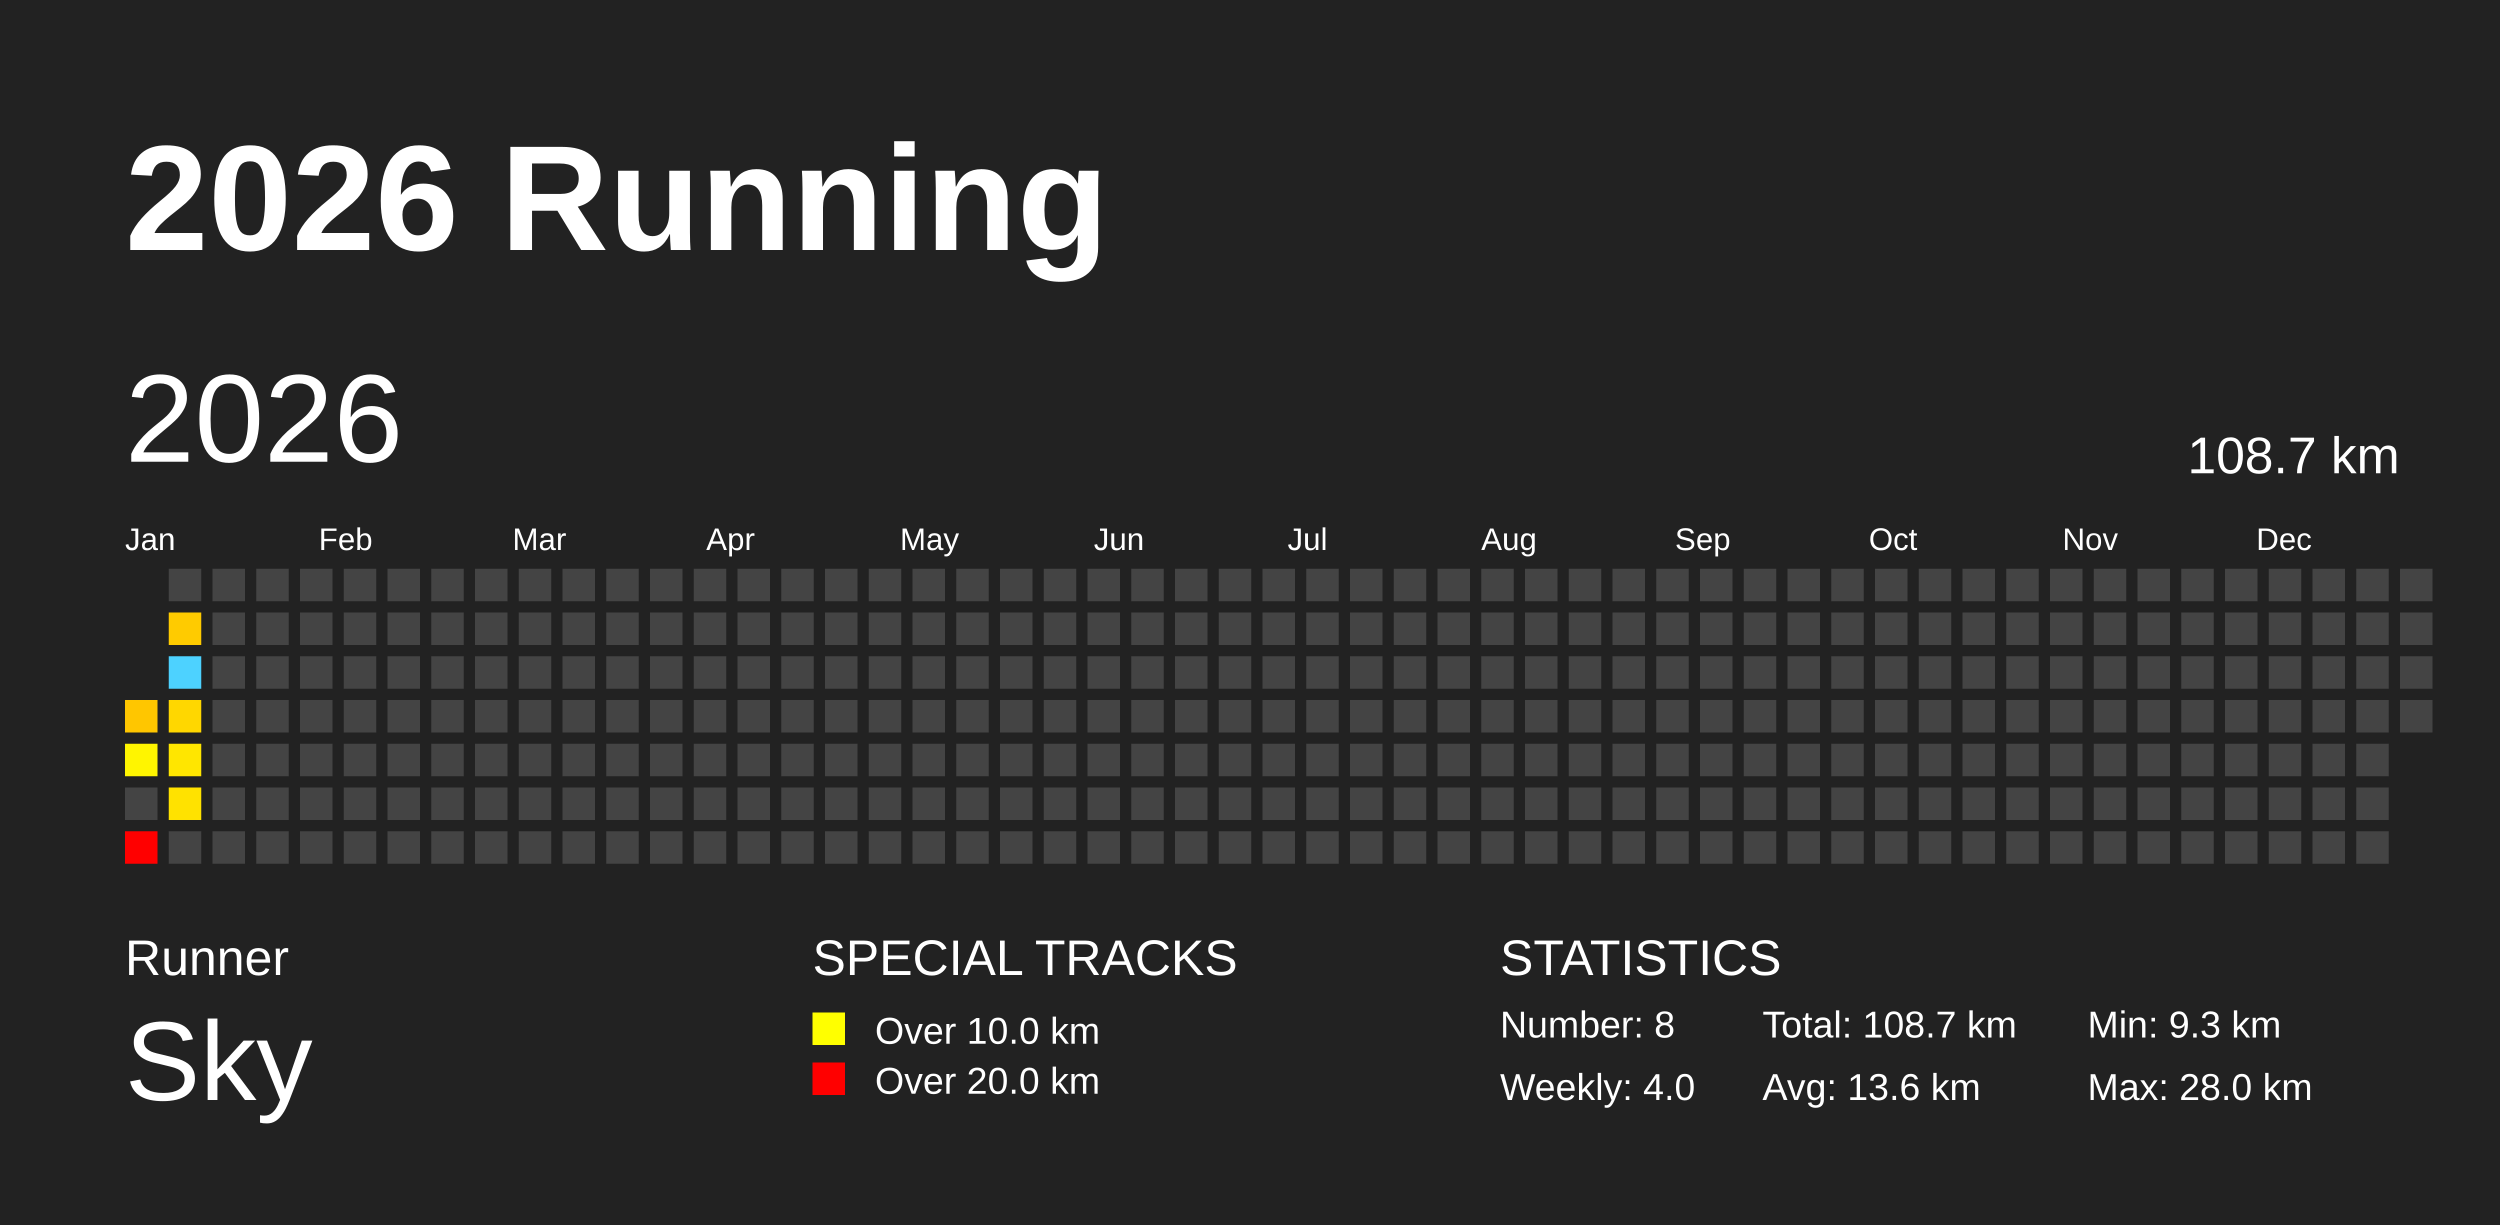
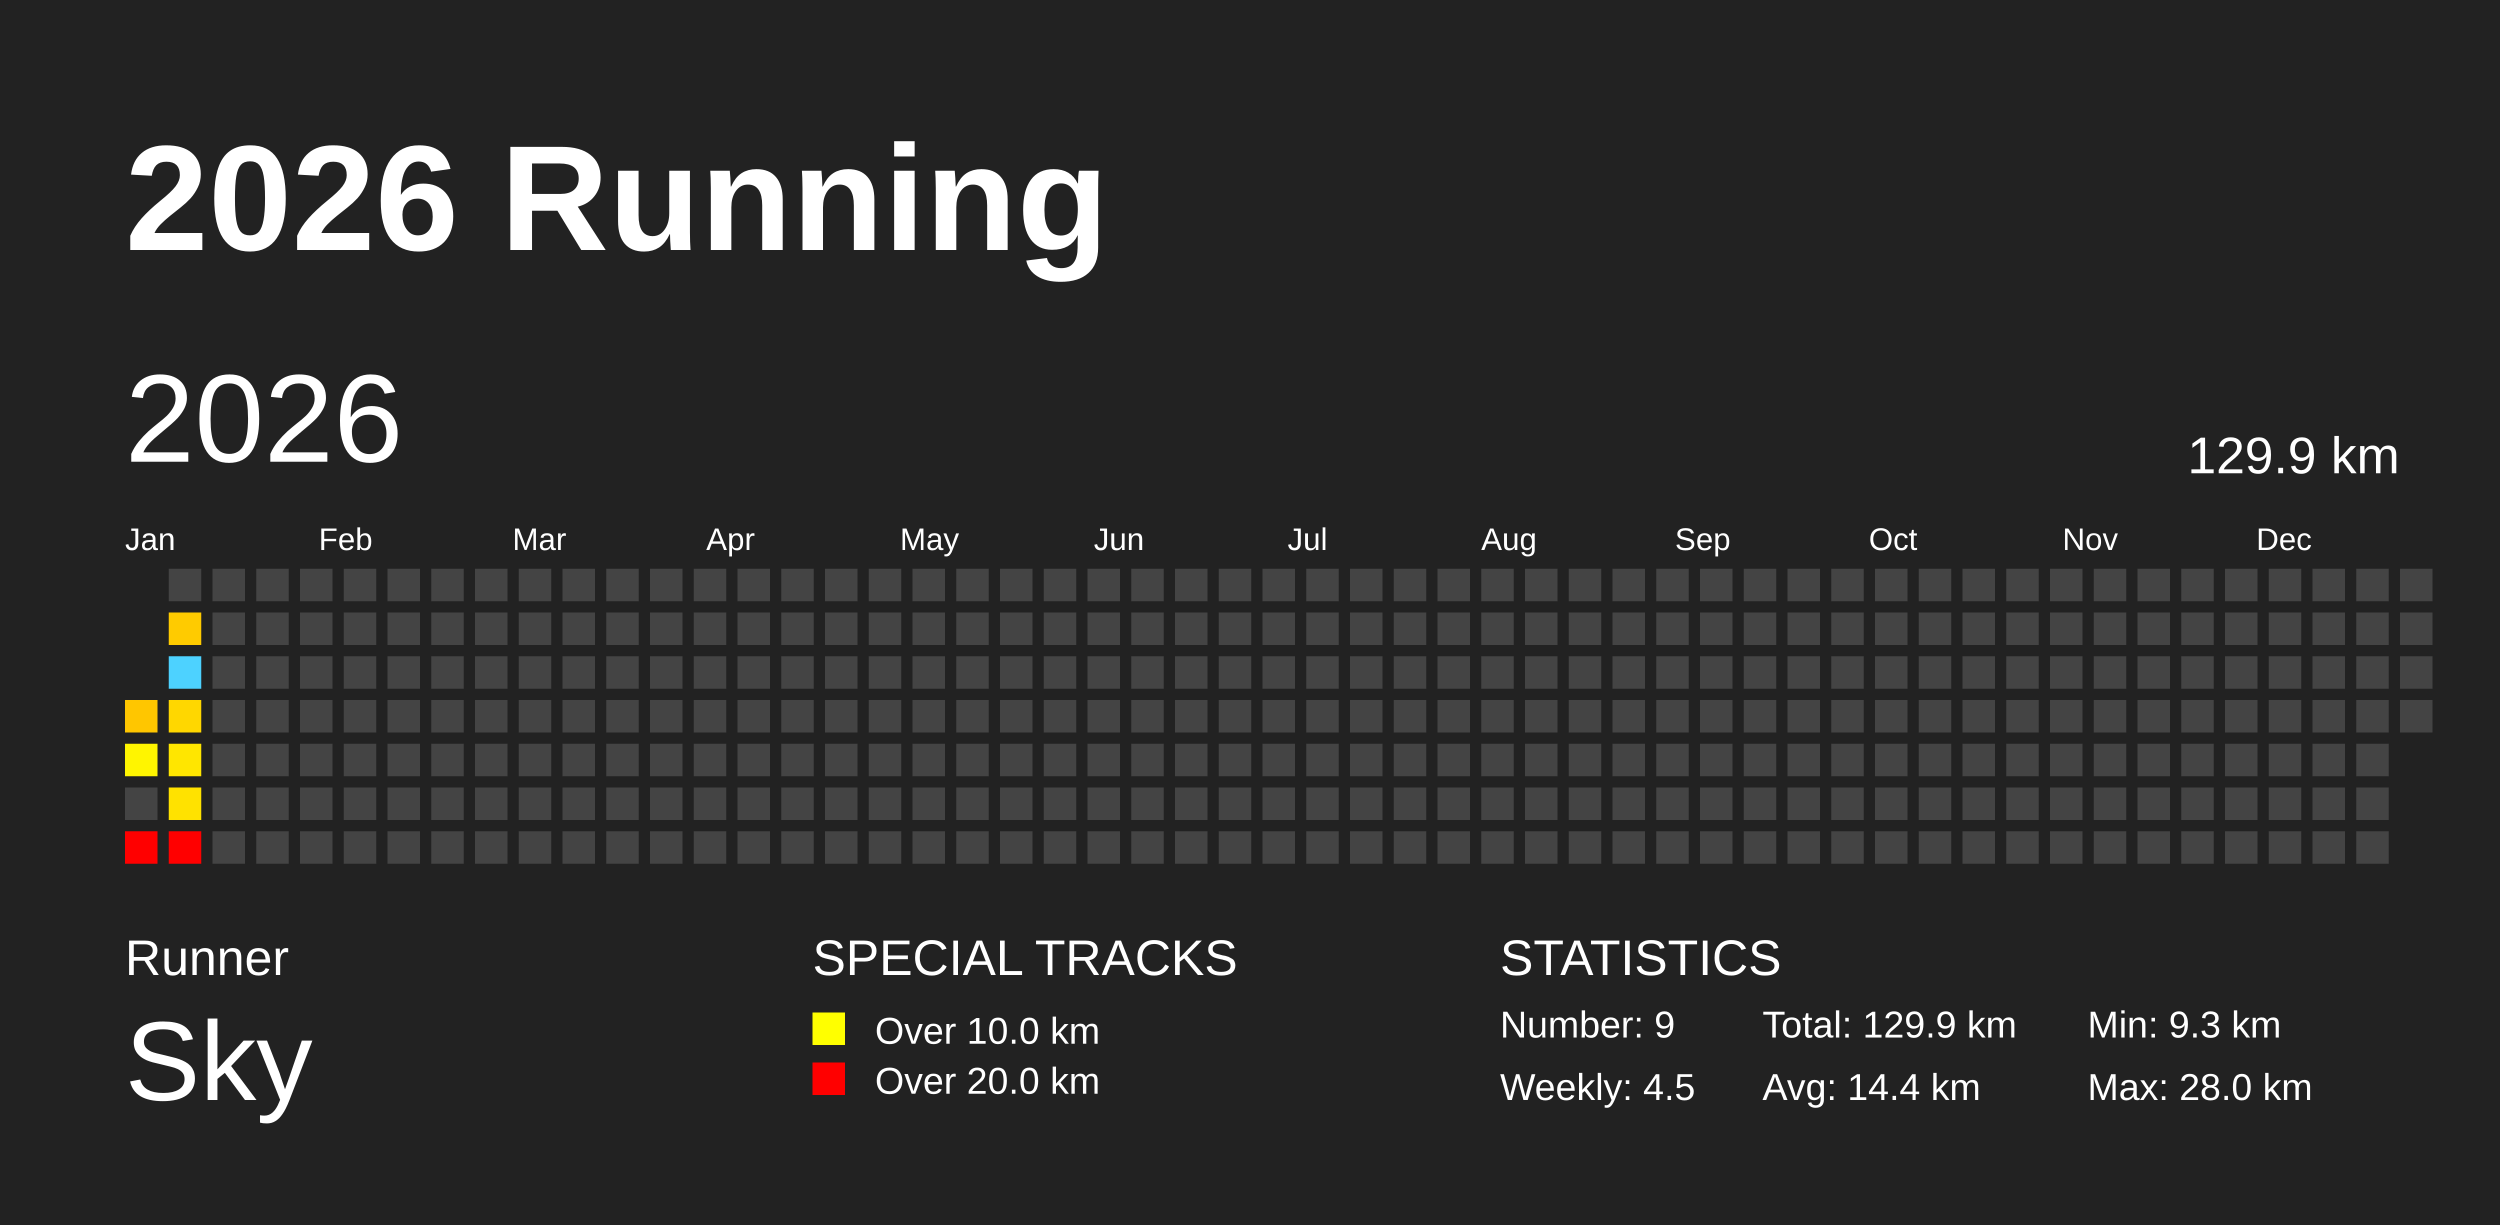
<svg xmlns="http://www.w3.org/2000/svg" baseProfile="full" height="98mm" version="1.1" viewBox="0,0,200,98" width="200mm">
  <defs />
  <rect fill="#222222" height="98" width="200" x="0" y="0" />
  <text fill="#FFFFFF" style="font-size:12px; font-family:Arial; font-weight:bold;" x="10" y="20">2026 Running</text>
  <text fill="#FFFFFF" style="font-size:4px; font-family:Arial" x="10" y="78">Runner</text>
  <text fill="#FFFFFF" style="font-size:9px; font-family:Arial" x="10" y="88">Sky</text>
  <text fill="#FFFFFF" style="font-size:4px; font-family:Arial" x="65" y="78">SPECIAL TRACKS</text>
  <rect fill="yellow" height="2.6" width="2.6" x="65" y="81" />
  <text fill="#FFFFFF" style="font-size:3px; font-family:Arial" x="70" y="83.5">Over 10.0 km</text>
  <rect fill="red" height="2.6" width="2.6" x="65" y="85" />
  <text fill="#FFFFFF" style="font-size:3px; font-family:Arial" x="70" y="87.5">Over 20.0 km</text>
  <text fill="#FFFFFF" style="font-size:4px; font-family:Arial" x="120" y="78">STATISTICS</text>
-   <text fill="#FFFFFF" style="font-size:3px; font-family:Arial" x="120" y="83">Number: 8</text>
-   <text fill="#FFFFFF" style="font-size:3px; font-family:Arial" x="120" y="88">Weekly: 4.0</text>
-   <text fill="#FFFFFF" style="font-size:3px; font-family:Arial" x="141" y="83">Total: 108.7 km</text>
-   <text fill="#FFFFFF" style="font-size:3px; font-family:Arial" x="141" y="88">Avg: 13.6 km</text>
+   <text fill="#FFFFFF" style="font-size:3px; font-family:Arial" x="120" y="83">Number: 9</text>
+   <text fill="#FFFFFF" style="font-size:3px; font-family:Arial" x="120" y="88">Weekly: 4.5</text>
+   <text fill="#FFFFFF" style="font-size:3px; font-family:Arial" x="141" y="83">Total: 129.9 km</text>
+   <text fill="#FFFFFF" style="font-size:3px; font-family:Arial" x="141" y="88">Avg: 14.4 km</text>
  <text fill="#FFFFFF" style="font-size:3px; font-family:Arial" x="167" y="83">Min: 9.3 km</text>
  <text fill="#FFFFFF" style="font-size:3px; font-family:Arial" x="167" y="88">Max: 28.0 km</text>
  <text dominant-baseline="hanging" fill="#FFFFFF" style="font-size:10.0px; font-family:Arial;" x="10" y="30">2026</text>
-   <text dominant-baseline="hanging" fill="#FFFFFF" style="font-size:4.125px; font-family:Arial;" x="175" y="35">108.7 km</text>
+   <text dominant-baseline="hanging" fill="#FFFFFF" style="font-size:4.125px; font-family:Arial;" x="175" y="35">129.9 km</text>
  <text fill="#FFFFFF" style="font-size:2.5px; font-family:Arial" x="10.0" y="44">Jan</text>
  <text fill="#FFFFFF" style="font-size:2.5px; font-family:Arial" x="25.5" y="44">Feb</text>
  <text fill="#FFFFFF" style="font-size:2.5px; font-family:Arial" x="41.0" y="44">Mar</text>
  <text fill="#FFFFFF" style="font-size:2.5px; font-family:Arial" x="56.5" y="44">Apr</text>
  <text fill="#FFFFFF" style="font-size:2.5px; font-family:Arial" x="72.0" y="44">May</text>
  <text fill="#FFFFFF" style="font-size:2.5px; font-family:Arial" x="87.5" y="44">Jun</text>
  <text fill="#FFFFFF" style="font-size:2.5px; font-family:Arial" x="103.0" y="44">Jul</text>
  <text fill="#FFFFFF" style="font-size:2.5px; font-family:Arial" x="118.5" y="44">Aug</text>
  <text fill="#FFFFFF" style="font-size:2.5px; font-family:Arial" x="134.0" y="44">Sep</text>
  <text fill="#FFFFFF" style="font-size:2.5px; font-family:Arial" x="149.5" y="44">Oct</text>
  <text fill="#FFFFFF" style="font-size:2.5px; font-family:Arial" x="165.0" y="44">Nov</text>
  <text fill="#FFFFFF" style="font-size:2.5px; font-family:Arial" x="180.5" y="44">Dec</text>
  <rect fill="#ffc600" height="2.6" width="2.6" x="10.0" y="56.0" />
  <rect fill="#fff500" height="2.6" width="2.6" x="10.0" y="59.5" />
  <rect fill="#444444" height="2.6" width="2.6" x="10.0" y="63.0" />
  <rect fill="red" height="2.6" width="2.6" x="10.0" y="66.5" />
  <rect fill="#444444" height="2.6" width="2.6" x="13.5" y="45.5" />
  <rect fill="#ffcb00" height="2.6" width="2.6" x="13.5" y="49.0" />
  <rect fill="#4dd2ff" height="2.6" width="2.6" x="13.5" y="52.5" />
  <rect fill="#ffd700" height="2.6" width="2.6" x="13.5" y="56.0" />
  <rect fill="#ffe600" height="2.6" width="2.6" x="13.5" y="59.5" />
  <rect fill="#ffe200" height="2.6" width="2.6" x="13.5" y="63.0" />
-   <rect fill="#444444" height="2.6" width="2.6" x="13.5" y="66.5" />
+   <rect fill="red" height="2.6" width="2.6" x="13.5" y="66.5" />
  <rect fill="#444444" height="2.6" width="2.6" x="17.0" y="45.5" />
  <rect fill="#444444" height="2.6" width="2.6" x="17.0" y="49.0" />
  <rect fill="#444444" height="2.6" width="2.6" x="17.0" y="52.5" />
  <rect fill="#444444" height="2.6" width="2.6" x="17.0" y="56.0" />
  <rect fill="#444444" height="2.6" width="2.6" x="17.0" y="59.5" />
  <rect fill="#444444" height="2.6" width="2.6" x="17.0" y="63.0" />
  <rect fill="#444444" height="2.6" width="2.6" x="17.0" y="66.5" />
  <rect fill="#444444" height="2.6" width="2.6" x="20.5" y="45.5" />
  <rect fill="#444444" height="2.6" width="2.6" x="20.5" y="49.0" />
  <rect fill="#444444" height="2.6" width="2.6" x="20.5" y="52.5" />
  <rect fill="#444444" height="2.6" width="2.6" x="20.5" y="56.0" />
  <rect fill="#444444" height="2.6" width="2.6" x="20.5" y="59.5" />
  <rect fill="#444444" height="2.6" width="2.6" x="20.5" y="63.0" />
  <rect fill="#444444" height="2.6" width="2.6" x="20.5" y="66.5" />
  <rect fill="#444444" height="2.6" width="2.6" x="24.0" y="45.5" />
  <rect fill="#444444" height="2.6" width="2.6" x="24.0" y="49.0" />
  <rect fill="#444444" height="2.6" width="2.6" x="24.0" y="52.5" />
  <rect fill="#444444" height="2.6" width="2.6" x="24.0" y="56.0" />
  <rect fill="#444444" height="2.6" width="2.6" x="24.0" y="59.5" />
  <rect fill="#444444" height="2.6" width="2.6" x="24.0" y="63.0" />
  <rect fill="#444444" height="2.6" width="2.6" x="24.0" y="66.5" />
  <rect fill="#444444" height="2.6" width="2.6" x="27.5" y="45.5" />
  <rect fill="#444444" height="2.6" width="2.6" x="27.5" y="49.0" />
  <rect fill="#444444" height="2.6" width="2.6" x="27.5" y="52.5" />
  <rect fill="#444444" height="2.6" width="2.6" x="27.5" y="56.0" />
  <rect fill="#444444" height="2.6" width="2.6" x="27.5" y="59.5" />
  <rect fill="#444444" height="2.6" width="2.6" x="27.5" y="63.0" />
  <rect fill="#444444" height="2.6" width="2.6" x="27.5" y="66.5" />
  <rect fill="#444444" height="2.6" width="2.6" x="31.0" y="45.5" />
  <rect fill="#444444" height="2.6" width="2.6" x="31.0" y="49.0" />
  <rect fill="#444444" height="2.6" width="2.6" x="31.0" y="52.5" />
  <rect fill="#444444" height="2.6" width="2.6" x="31.0" y="56.0" />
  <rect fill="#444444" height="2.6" width="2.6" x="31.0" y="59.5" />
  <rect fill="#444444" height="2.6" width="2.6" x="31.0" y="63.0" />
  <rect fill="#444444" height="2.6" width="2.6" x="31.0" y="66.5" />
  <rect fill="#444444" height="2.6" width="2.6" x="34.5" y="45.5" />
  <rect fill="#444444" height="2.6" width="2.6" x="34.5" y="49.0" />
  <rect fill="#444444" height="2.6" width="2.6" x="34.5" y="52.5" />
  <rect fill="#444444" height="2.6" width="2.6" x="34.5" y="56.0" />
  <rect fill="#444444" height="2.6" width="2.6" x="34.5" y="59.5" />
  <rect fill="#444444" height="2.6" width="2.6" x="34.5" y="63.0" />
  <rect fill="#444444" height="2.6" width="2.6" x="34.5" y="66.5" />
  <rect fill="#444444" height="2.6" width="2.6" x="38.0" y="45.5" />
  <rect fill="#444444" height="2.6" width="2.6" x="38.0" y="49.0" />
  <rect fill="#444444" height="2.6" width="2.6" x="38.0" y="52.5" />
  <rect fill="#444444" height="2.6" width="2.6" x="38.0" y="56.0" />
  <rect fill="#444444" height="2.6" width="2.6" x="38.0" y="59.5" />
  <rect fill="#444444" height="2.6" width="2.6" x="38.0" y="63.0" />
  <rect fill="#444444" height="2.6" width="2.6" x="38.0" y="66.5" />
  <rect fill="#444444" height="2.6" width="2.6" x="41.5" y="45.5" />
  <rect fill="#444444" height="2.6" width="2.6" x="41.5" y="49.0" />
  <rect fill="#444444" height="2.6" width="2.6" x="41.5" y="52.5" />
  <rect fill="#444444" height="2.6" width="2.6" x="41.5" y="56.0" />
  <rect fill="#444444" height="2.6" width="2.6" x="41.5" y="59.5" />
  <rect fill="#444444" height="2.6" width="2.6" x="41.5" y="63.0" />
  <rect fill="#444444" height="2.6" width="2.6" x="41.5" y="66.5" />
  <rect fill="#444444" height="2.6" width="2.6" x="45.0" y="45.5" />
  <rect fill="#444444" height="2.6" width="2.6" x="45.0" y="49.0" />
  <rect fill="#444444" height="2.6" width="2.6" x="45.0" y="52.5" />
  <rect fill="#444444" height="2.6" width="2.6" x="45.0" y="56.0" />
  <rect fill="#444444" height="2.6" width="2.6" x="45.0" y="59.5" />
  <rect fill="#444444" height="2.6" width="2.6" x="45.0" y="63.0" />
  <rect fill="#444444" height="2.6" width="2.6" x="45.0" y="66.5" />
  <rect fill="#444444" height="2.6" width="2.6" x="48.5" y="45.5" />
  <rect fill="#444444" height="2.6" width="2.6" x="48.5" y="49.0" />
  <rect fill="#444444" height="2.6" width="2.6" x="48.5" y="52.5" />
  <rect fill="#444444" height="2.6" width="2.6" x="48.5" y="56.0" />
  <rect fill="#444444" height="2.6" width="2.6" x="48.5" y="59.5" />
  <rect fill="#444444" height="2.6" width="2.6" x="48.5" y="63.0" />
  <rect fill="#444444" height="2.6" width="2.6" x="48.5" y="66.5" />
  <rect fill="#444444" height="2.6" width="2.6" x="52.0" y="45.5" />
  <rect fill="#444444" height="2.6" width="2.6" x="52.0" y="49.0" />
  <rect fill="#444444" height="2.6" width="2.6" x="52.0" y="52.5" />
  <rect fill="#444444" height="2.6" width="2.6" x="52.0" y="56.0" />
  <rect fill="#444444" height="2.6" width="2.6" x="52.0" y="59.5" />
  <rect fill="#444444" height="2.6" width="2.6" x="52.0" y="63.0" />
  <rect fill="#444444" height="2.6" width="2.6" x="52.0" y="66.5" />
  <rect fill="#444444" height="2.6" width="2.6" x="55.5" y="45.5" />
  <rect fill="#444444" height="2.6" width="2.6" x="55.5" y="49.0" />
  <rect fill="#444444" height="2.6" width="2.6" x="55.5" y="52.5" />
  <rect fill="#444444" height="2.6" width="2.6" x="55.5" y="56.0" />
  <rect fill="#444444" height="2.6" width="2.6" x="55.5" y="59.5" />
  <rect fill="#444444" height="2.6" width="2.6" x="55.5" y="63.0" />
  <rect fill="#444444" height="2.6" width="2.6" x="55.5" y="66.5" />
  <rect fill="#444444" height="2.6" width="2.6" x="59.0" y="45.5" />
  <rect fill="#444444" height="2.6" width="2.6" x="59.0" y="49.0" />
  <rect fill="#444444" height="2.6" width="2.6" x="59.0" y="52.5" />
  <rect fill="#444444" height="2.6" width="2.6" x="59.0" y="56.0" />
  <rect fill="#444444" height="2.6" width="2.6" x="59.0" y="59.5" />
  <rect fill="#444444" height="2.6" width="2.6" x="59.0" y="63.0" />
  <rect fill="#444444" height="2.6" width="2.6" x="59.0" y="66.5" />
  <rect fill="#444444" height="2.6" width="2.6" x="62.5" y="45.5" />
  <rect fill="#444444" height="2.6" width="2.6" x="62.5" y="49.0" />
  <rect fill="#444444" height="2.6" width="2.6" x="62.5" y="52.5" />
  <rect fill="#444444" height="2.6" width="2.6" x="62.5" y="56.0" />
  <rect fill="#444444" height="2.6" width="2.6" x="62.5" y="59.5" />
  <rect fill="#444444" height="2.6" width="2.6" x="62.5" y="63.0" />
  <rect fill="#444444" height="2.6" width="2.6" x="62.5" y="66.5" />
  <rect fill="#444444" height="2.6" width="2.6" x="66.0" y="45.5" />
  <rect fill="#444444" height="2.6" width="2.6" x="66.0" y="49.0" />
  <rect fill="#444444" height="2.6" width="2.6" x="66.0" y="52.5" />
  <rect fill="#444444" height="2.6" width="2.6" x="66.0" y="56.0" />
  <rect fill="#444444" height="2.6" width="2.6" x="66.0" y="59.5" />
  <rect fill="#444444" height="2.6" width="2.6" x="66.0" y="63.0" />
  <rect fill="#444444" height="2.6" width="2.6" x="66.0" y="66.5" />
  <rect fill="#444444" height="2.6" width="2.6" x="69.5" y="45.5" />
  <rect fill="#444444" height="2.6" width="2.6" x="69.5" y="49.0" />
  <rect fill="#444444" height="2.6" width="2.6" x="69.5" y="52.5" />
  <rect fill="#444444" height="2.6" width="2.6" x="69.5" y="56.0" />
  <rect fill="#444444" height="2.6" width="2.6" x="69.5" y="59.5" />
  <rect fill="#444444" height="2.6" width="2.6" x="69.5" y="63.0" />
  <rect fill="#444444" height="2.6" width="2.6" x="69.5" y="66.5" />
  <rect fill="#444444" height="2.6" width="2.6" x="73.0" y="45.5" />
  <rect fill="#444444" height="2.6" width="2.6" x="73.0" y="49.0" />
  <rect fill="#444444" height="2.6" width="2.6" x="73.0" y="52.5" />
  <rect fill="#444444" height="2.6" width="2.6" x="73.0" y="56.0" />
  <rect fill="#444444" height="2.6" width="2.6" x="73.0" y="59.5" />
  <rect fill="#444444" height="2.6" width="2.6" x="73.0" y="63.0" />
  <rect fill="#444444" height="2.6" width="2.6" x="73.0" y="66.5" />
  <rect fill="#444444" height="2.6" width="2.6" x="76.5" y="45.5" />
  <rect fill="#444444" height="2.6" width="2.6" x="76.5" y="49.0" />
  <rect fill="#444444" height="2.6" width="2.6" x="76.5" y="52.5" />
  <rect fill="#444444" height="2.6" width="2.6" x="76.5" y="56.0" />
  <rect fill="#444444" height="2.6" width="2.6" x="76.5" y="59.5" />
  <rect fill="#444444" height="2.6" width="2.6" x="76.5" y="63.0" />
  <rect fill="#444444" height="2.6" width="2.6" x="76.5" y="66.5" />
  <rect fill="#444444" height="2.6" width="2.6" x="80.0" y="45.5" />
  <rect fill="#444444" height="2.6" width="2.6" x="80.0" y="49.0" />
  <rect fill="#444444" height="2.6" width="2.6" x="80.0" y="52.5" />
  <rect fill="#444444" height="2.6" width="2.6" x="80.0" y="56.0" />
  <rect fill="#444444" height="2.6" width="2.6" x="80.0" y="59.5" />
  <rect fill="#444444" height="2.6" width="2.6" x="80.0" y="63.0" />
  <rect fill="#444444" height="2.6" width="2.6" x="80.0" y="66.5" />
  <rect fill="#444444" height="2.6" width="2.6" x="83.5" y="45.5" />
  <rect fill="#444444" height="2.6" width="2.6" x="83.5" y="49.0" />
  <rect fill="#444444" height="2.6" width="2.6" x="83.5" y="52.5" />
  <rect fill="#444444" height="2.6" width="2.6" x="83.5" y="56.0" />
  <rect fill="#444444" height="2.6" width="2.6" x="83.5" y="59.5" />
  <rect fill="#444444" height="2.6" width="2.6" x="83.5" y="63.0" />
  <rect fill="#444444" height="2.6" width="2.6" x="83.5" y="66.5" />
  <rect fill="#444444" height="2.6" width="2.6" x="87.0" y="45.5" />
  <rect fill="#444444" height="2.6" width="2.6" x="87.0" y="49.0" />
  <rect fill="#444444" height="2.6" width="2.6" x="87.0" y="52.5" />
  <rect fill="#444444" height="2.6" width="2.6" x="87.0" y="56.0" />
  <rect fill="#444444" height="2.6" width="2.6" x="87.0" y="59.5" />
  <rect fill="#444444" height="2.6" width="2.6" x="87.0" y="63.0" />
  <rect fill="#444444" height="2.6" width="2.6" x="87.0" y="66.5" />
  <rect fill="#444444" height="2.6" width="2.6" x="90.5" y="45.5" />
  <rect fill="#444444" height="2.6" width="2.6" x="90.5" y="49.0" />
  <rect fill="#444444" height="2.6" width="2.6" x="90.5" y="52.5" />
  <rect fill="#444444" height="2.6" width="2.6" x="90.5" y="56.0" />
  <rect fill="#444444" height="2.6" width="2.6" x="90.5" y="59.5" />
  <rect fill="#444444" height="2.6" width="2.6" x="90.5" y="63.0" />
  <rect fill="#444444" height="2.6" width="2.6" x="90.5" y="66.5" />
  <rect fill="#444444" height="2.6" width="2.6" x="94.0" y="45.5" />
  <rect fill="#444444" height="2.6" width="2.6" x="94.0" y="49.0" />
  <rect fill="#444444" height="2.6" width="2.6" x="94.0" y="52.5" />
  <rect fill="#444444" height="2.6" width="2.6" x="94.0" y="56.0" />
  <rect fill="#444444" height="2.6" width="2.6" x="94.0" y="59.5" />
  <rect fill="#444444" height="2.6" width="2.6" x="94.0" y="63.0" />
  <rect fill="#444444" height="2.6" width="2.6" x="94.0" y="66.5" />
  <rect fill="#444444" height="2.6" width="2.6" x="97.5" y="45.5" />
  <rect fill="#444444" height="2.6" width="2.6" x="97.5" y="49.0" />
  <rect fill="#444444" height="2.6" width="2.6" x="97.5" y="52.5" />
  <rect fill="#444444" height="2.6" width="2.6" x="97.5" y="56.0" />
  <rect fill="#444444" height="2.6" width="2.6" x="97.5" y="59.5" />
  <rect fill="#444444" height="2.6" width="2.6" x="97.5" y="63.0" />
  <rect fill="#444444" height="2.6" width="2.6" x="97.5" y="66.5" />
  <rect fill="#444444" height="2.6" width="2.6" x="101.0" y="45.5" />
  <rect fill="#444444" height="2.6" width="2.6" x="101.0" y="49.0" />
  <rect fill="#444444" height="2.6" width="2.6" x="101.0" y="52.5" />
  <rect fill="#444444" height="2.6" width="2.6" x="101.0" y="56.0" />
  <rect fill="#444444" height="2.6" width="2.6" x="101.0" y="59.5" />
  <rect fill="#444444" height="2.6" width="2.6" x="101.0" y="63.0" />
  <rect fill="#444444" height="2.6" width="2.6" x="101.0" y="66.5" />
  <rect fill="#444444" height="2.6" width="2.6" x="104.5" y="45.5" />
  <rect fill="#444444" height="2.6" width="2.6" x="104.5" y="49.0" />
  <rect fill="#444444" height="2.6" width="2.6" x="104.5" y="52.5" />
  <rect fill="#444444" height="2.6" width="2.6" x="104.5" y="56.0" />
  <rect fill="#444444" height="2.6" width="2.6" x="104.5" y="59.5" />
  <rect fill="#444444" height="2.6" width="2.6" x="104.5" y="63.0" />
  <rect fill="#444444" height="2.6" width="2.6" x="104.5" y="66.5" />
  <rect fill="#444444" height="2.6" width="2.6" x="108.0" y="45.5" />
  <rect fill="#444444" height="2.6" width="2.6" x="108.0" y="49.0" />
  <rect fill="#444444" height="2.6" width="2.6" x="108.0" y="52.5" />
  <rect fill="#444444" height="2.6" width="2.6" x="108.0" y="56.0" />
  <rect fill="#444444" height="2.6" width="2.6" x="108.0" y="59.5" />
  <rect fill="#444444" height="2.6" width="2.6" x="108.0" y="63.0" />
  <rect fill="#444444" height="2.6" width="2.6" x="108.0" y="66.5" />
  <rect fill="#444444" height="2.6" width="2.6" x="111.5" y="45.5" />
  <rect fill="#444444" height="2.6" width="2.6" x="111.5" y="49.0" />
  <rect fill="#444444" height="2.6" width="2.6" x="111.5" y="52.5" />
  <rect fill="#444444" height="2.6" width="2.6" x="111.5" y="56.0" />
  <rect fill="#444444" height="2.6" width="2.6" x="111.5" y="59.5" />
  <rect fill="#444444" height="2.6" width="2.6" x="111.5" y="63.0" />
  <rect fill="#444444" height="2.6" width="2.6" x="111.5" y="66.5" />
  <rect fill="#444444" height="2.6" width="2.6" x="115.0" y="45.5" />
  <rect fill="#444444" height="2.6" width="2.6" x="115.0" y="49.0" />
  <rect fill="#444444" height="2.6" width="2.6" x="115.0" y="52.5" />
  <rect fill="#444444" height="2.6" width="2.6" x="115.0" y="56.0" />
  <rect fill="#444444" height="2.6" width="2.6" x="115.0" y="59.5" />
  <rect fill="#444444" height="2.6" width="2.6" x="115.0" y="63.0" />
  <rect fill="#444444" height="2.6" width="2.6" x="115.0" y="66.5" />
  <rect fill="#444444" height="2.6" width="2.6" x="118.5" y="45.5" />
  <rect fill="#444444" height="2.6" width="2.6" x="118.5" y="49.0" />
  <rect fill="#444444" height="2.6" width="2.6" x="118.5" y="52.5" />
  <rect fill="#444444" height="2.6" width="2.6" x="118.5" y="56.0" />
  <rect fill="#444444" height="2.6" width="2.6" x="118.5" y="59.5" />
  <rect fill="#444444" height="2.6" width="2.6" x="118.5" y="63.0" />
  <rect fill="#444444" height="2.6" width="2.6" x="118.5" y="66.5" />
  <rect fill="#444444" height="2.6" width="2.6" x="122.0" y="45.5" />
  <rect fill="#444444" height="2.6" width="2.6" x="122.0" y="49.0" />
  <rect fill="#444444" height="2.6" width="2.6" x="122.0" y="52.5" />
  <rect fill="#444444" height="2.6" width="2.6" x="122.0" y="56.0" />
  <rect fill="#444444" height="2.6" width="2.6" x="122.0" y="59.5" />
  <rect fill="#444444" height="2.6" width="2.6" x="122.0" y="63.0" />
  <rect fill="#444444" height="2.6" width="2.6" x="122.0" y="66.5" />
  <rect fill="#444444" height="2.6" width="2.6" x="125.5" y="45.5" />
  <rect fill="#444444" height="2.6" width="2.6" x="125.5" y="49.0" />
  <rect fill="#444444" height="2.6" width="2.6" x="125.5" y="52.5" />
  <rect fill="#444444" height="2.6" width="2.6" x="125.5" y="56.0" />
  <rect fill="#444444" height="2.6" width="2.6" x="125.5" y="59.5" />
  <rect fill="#444444" height="2.6" width="2.6" x="125.5" y="63.0" />
  <rect fill="#444444" height="2.6" width="2.6" x="125.5" y="66.5" />
  <rect fill="#444444" height="2.6" width="2.6" x="129.0" y="45.5" />
  <rect fill="#444444" height="2.6" width="2.6" x="129.0" y="49.0" />
  <rect fill="#444444" height="2.6" width="2.6" x="129.0" y="52.5" />
  <rect fill="#444444" height="2.6" width="2.6" x="129.0" y="56.0" />
  <rect fill="#444444" height="2.6" width="2.6" x="129.0" y="59.5" />
  <rect fill="#444444" height="2.6" width="2.6" x="129.0" y="63.0" />
  <rect fill="#444444" height="2.6" width="2.6" x="129.0" y="66.5" />
  <rect fill="#444444" height="2.6" width="2.6" x="132.5" y="45.5" />
  <rect fill="#444444" height="2.6" width="2.6" x="132.5" y="49.0" />
  <rect fill="#444444" height="2.6" width="2.6" x="132.5" y="52.5" />
  <rect fill="#444444" height="2.6" width="2.6" x="132.5" y="56.0" />
  <rect fill="#444444" height="2.6" width="2.6" x="132.5" y="59.5" />
  <rect fill="#444444" height="2.6" width="2.6" x="132.5" y="63.0" />
  <rect fill="#444444" height="2.6" width="2.6" x="132.5" y="66.5" />
  <rect fill="#444444" height="2.6" width="2.6" x="136.0" y="45.5" />
  <rect fill="#444444" height="2.6" width="2.6" x="136.0" y="49.0" />
  <rect fill="#444444" height="2.6" width="2.6" x="136.0" y="52.5" />
  <rect fill="#444444" height="2.6" width="2.6" x="136.0" y="56.0" />
  <rect fill="#444444" height="2.6" width="2.6" x="136.0" y="59.5" />
  <rect fill="#444444" height="2.6" width="2.6" x="136.0" y="63.0" />
  <rect fill="#444444" height="2.6" width="2.6" x="136.0" y="66.5" />
  <rect fill="#444444" height="2.6" width="2.6" x="139.5" y="45.5" />
  <rect fill="#444444" height="2.6" width="2.6" x="139.5" y="49.0" />
  <rect fill="#444444" height="2.6" width="2.6" x="139.5" y="52.5" />
  <rect fill="#444444" height="2.6" width="2.6" x="139.5" y="56.0" />
  <rect fill="#444444" height="2.6" width="2.6" x="139.5" y="59.5" />
  <rect fill="#444444" height="2.6" width="2.6" x="139.5" y="63.0" />
  <rect fill="#444444" height="2.6" width="2.6" x="139.5" y="66.5" />
  <rect fill="#444444" height="2.6" width="2.6" x="143.0" y="45.5" />
  <rect fill="#444444" height="2.6" width="2.6" x="143.0" y="49.0" />
  <rect fill="#444444" height="2.6" width="2.6" x="143.0" y="52.5" />
  <rect fill="#444444" height="2.6" width="2.6" x="143.0" y="56.0" />
  <rect fill="#444444" height="2.6" width="2.6" x="143.0" y="59.5" />
  <rect fill="#444444" height="2.6" width="2.6" x="143.0" y="63.0" />
  <rect fill="#444444" height="2.6" width="2.6" x="143.0" y="66.5" />
  <rect fill="#444444" height="2.6" width="2.6" x="146.5" y="45.5" />
  <rect fill="#444444" height="2.6" width="2.6" x="146.5" y="49.0" />
  <rect fill="#444444" height="2.6" width="2.6" x="146.5" y="52.5" />
  <rect fill="#444444" height="2.6" width="2.6" x="146.5" y="56.0" />
  <rect fill="#444444" height="2.6" width="2.6" x="146.5" y="59.5" />
  <rect fill="#444444" height="2.6" width="2.6" x="146.5" y="63.0" />
  <rect fill="#444444" height="2.6" width="2.6" x="146.5" y="66.5" />
  <rect fill="#444444" height="2.6" width="2.6" x="150.0" y="45.5" />
  <rect fill="#444444" height="2.6" width="2.6" x="150.0" y="49.0" />
  <rect fill="#444444" height="2.6" width="2.6" x="150.0" y="52.5" />
  <rect fill="#444444" height="2.6" width="2.6" x="150.0" y="56.0" />
  <rect fill="#444444" height="2.6" width="2.6" x="150.0" y="59.5" />
  <rect fill="#444444" height="2.6" width="2.6" x="150.0" y="63.0" />
  <rect fill="#444444" height="2.6" width="2.6" x="150.0" y="66.5" />
  <rect fill="#444444" height="2.6" width="2.6" x="153.5" y="45.5" />
  <rect fill="#444444" height="2.6" width="2.6" x="153.5" y="49.0" />
  <rect fill="#444444" height="2.6" width="2.6" x="153.5" y="52.5" />
  <rect fill="#444444" height="2.6" width="2.6" x="153.5" y="56.0" />
  <rect fill="#444444" height="2.6" width="2.6" x="153.5" y="59.5" />
  <rect fill="#444444" height="2.6" width="2.6" x="153.5" y="63.0" />
  <rect fill="#444444" height="2.6" width="2.6" x="153.5" y="66.5" />
  <rect fill="#444444" height="2.6" width="2.6" x="157.0" y="45.5" />
  <rect fill="#444444" height="2.6" width="2.6" x="157.0" y="49.0" />
  <rect fill="#444444" height="2.6" width="2.6" x="157.0" y="52.5" />
  <rect fill="#444444" height="2.6" width="2.6" x="157.0" y="56.0" />
  <rect fill="#444444" height="2.6" width="2.6" x="157.0" y="59.5" />
  <rect fill="#444444" height="2.6" width="2.6" x="157.0" y="63.0" />
  <rect fill="#444444" height="2.6" width="2.6" x="157.0" y="66.5" />
  <rect fill="#444444" height="2.6" width="2.6" x="160.5" y="45.5" />
  <rect fill="#444444" height="2.6" width="2.6" x="160.5" y="49.0" />
  <rect fill="#444444" height="2.6" width="2.6" x="160.5" y="52.5" />
  <rect fill="#444444" height="2.6" width="2.6" x="160.5" y="56.0" />
  <rect fill="#444444" height="2.6" width="2.6" x="160.5" y="59.5" />
  <rect fill="#444444" height="2.6" width="2.6" x="160.5" y="63.0" />
  <rect fill="#444444" height="2.6" width="2.6" x="160.5" y="66.5" />
  <rect fill="#444444" height="2.6" width="2.6" x="164.0" y="45.5" />
  <rect fill="#444444" height="2.6" width="2.6" x="164.0" y="49.0" />
  <rect fill="#444444" height="2.6" width="2.6" x="164.0" y="52.5" />
  <rect fill="#444444" height="2.6" width="2.6" x="164.0" y="56.0" />
  <rect fill="#444444" height="2.6" width="2.6" x="164.0" y="59.5" />
  <rect fill="#444444" height="2.6" width="2.6" x="164.0" y="63.0" />
  <rect fill="#444444" height="2.6" width="2.6" x="164.0" y="66.5" />
  <rect fill="#444444" height="2.6" width="2.6" x="167.5" y="45.5" />
  <rect fill="#444444" height="2.6" width="2.6" x="167.5" y="49.0" />
  <rect fill="#444444" height="2.6" width="2.6" x="167.5" y="52.5" />
  <rect fill="#444444" height="2.6" width="2.6" x="167.5" y="56.0" />
  <rect fill="#444444" height="2.6" width="2.6" x="167.5" y="59.5" />
  <rect fill="#444444" height="2.6" width="2.6" x="167.5" y="63.0" />
  <rect fill="#444444" height="2.6" width="2.6" x="167.5" y="66.5" />
  <rect fill="#444444" height="2.6" width="2.6" x="171.0" y="45.5" />
  <rect fill="#444444" height="2.6" width="2.6" x="171.0" y="49.0" />
  <rect fill="#444444" height="2.6" width="2.6" x="171.0" y="52.5" />
  <rect fill="#444444" height="2.6" width="2.6" x="171.0" y="56.0" />
  <rect fill="#444444" height="2.6" width="2.6" x="171.0" y="59.5" />
  <rect fill="#444444" height="2.6" width="2.6" x="171.0" y="63.0" />
  <rect fill="#444444" height="2.6" width="2.6" x="171.0" y="66.5" />
  <rect fill="#444444" height="2.6" width="2.6" x="174.5" y="45.5" />
  <rect fill="#444444" height="2.6" width="2.6" x="174.5" y="49.0" />
  <rect fill="#444444" height="2.6" width="2.6" x="174.5" y="52.5" />
  <rect fill="#444444" height="2.6" width="2.6" x="174.5" y="56.0" />
  <rect fill="#444444" height="2.6" width="2.6" x="174.5" y="59.5" />
  <rect fill="#444444" height="2.6" width="2.6" x="174.5" y="63.0" />
  <rect fill="#444444" height="2.6" width="2.6" x="174.5" y="66.5" />
  <rect fill="#444444" height="2.6" width="2.6" x="178.0" y="45.5" />
  <rect fill="#444444" height="2.6" width="2.6" x="178.0" y="49.0" />
  <rect fill="#444444" height="2.6" width="2.6" x="178.0" y="52.5" />
  <rect fill="#444444" height="2.6" width="2.6" x="178.0" y="56.0" />
  <rect fill="#444444" height="2.6" width="2.6" x="178.0" y="59.5" />
  <rect fill="#444444" height="2.6" width="2.6" x="178.0" y="63.0" />
  <rect fill="#444444" height="2.6" width="2.6" x="178.0" y="66.5" />
  <rect fill="#444444" height="2.6" width="2.6" x="181.5" y="45.5" />
  <rect fill="#444444" height="2.6" width="2.6" x="181.5" y="49.0" />
  <rect fill="#444444" height="2.6" width="2.6" x="181.5" y="52.5" />
  <rect fill="#444444" height="2.6" width="2.6" x="181.5" y="56.0" />
  <rect fill="#444444" height="2.6" width="2.6" x="181.5" y="59.5" />
  <rect fill="#444444" height="2.6" width="2.6" x="181.5" y="63.0" />
  <rect fill="#444444" height="2.6" width="2.6" x="181.5" y="66.5" />
  <rect fill="#444444" height="2.6" width="2.6" x="185.0" y="45.5" />
  <rect fill="#444444" height="2.6" width="2.6" x="185.0" y="49.0" />
  <rect fill="#444444" height="2.6" width="2.6" x="185.0" y="52.5" />
  <rect fill="#444444" height="2.6" width="2.6" x="185.0" y="56.0" />
  <rect fill="#444444" height="2.6" width="2.6" x="185.0" y="59.5" />
  <rect fill="#444444" height="2.6" width="2.6" x="185.0" y="63.0" />
  <rect fill="#444444" height="2.6" width="2.6" x="185.0" y="66.5" />
  <rect fill="#444444" height="2.6" width="2.6" x="188.5" y="45.5" />
  <rect fill="#444444" height="2.6" width="2.6" x="188.5" y="49.0" />
  <rect fill="#444444" height="2.6" width="2.6" x="188.5" y="52.5" />
  <rect fill="#444444" height="2.6" width="2.6" x="188.5" y="56.0" />
  <rect fill="#444444" height="2.6" width="2.6" x="188.5" y="59.5" />
  <rect fill="#444444" height="2.6" width="2.6" x="188.5" y="63.0" />
  <rect fill="#444444" height="2.6" width="2.6" x="188.5" y="66.5" />
  <rect fill="#444444" height="2.6" width="2.6" x="192.0" y="45.5" />
  <rect fill="#444444" height="2.6" width="2.6" x="192.0" y="49.0" />
  <rect fill="#444444" height="2.6" width="2.6" x="192.0" y="52.5" />
  <rect fill="#444444" height="2.6" width="2.6" x="192.0" y="56.0" />
</svg>
